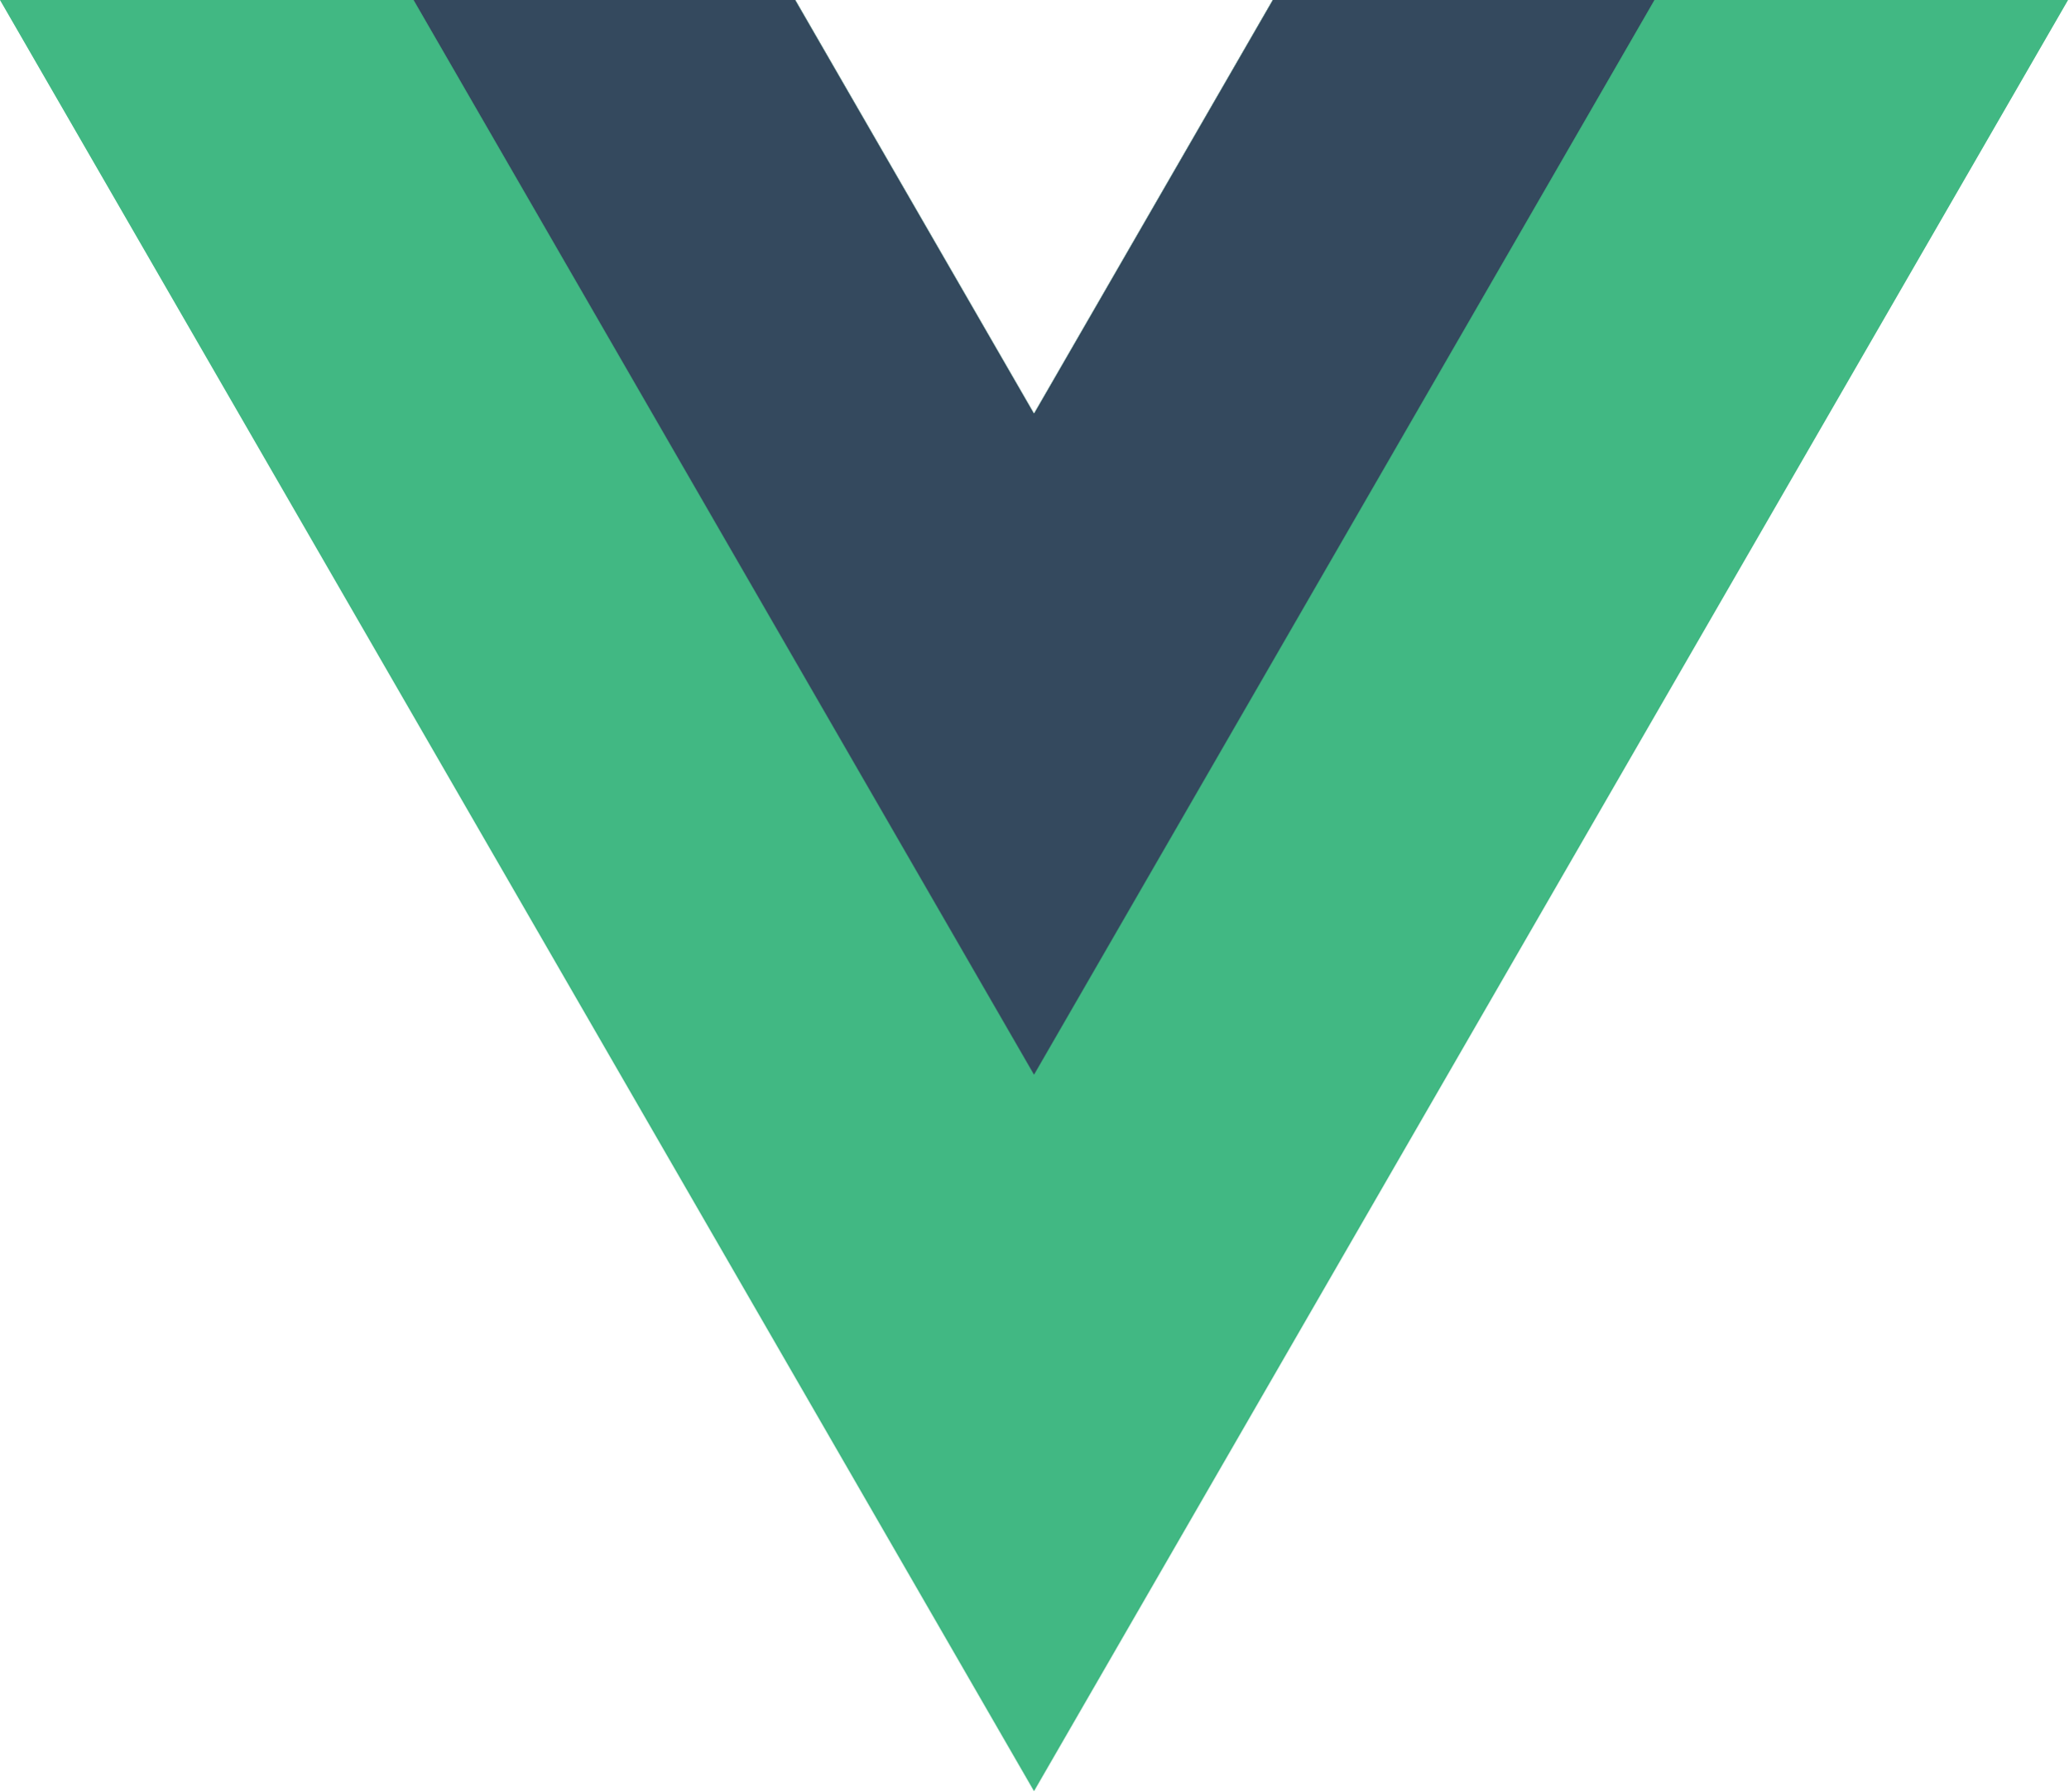
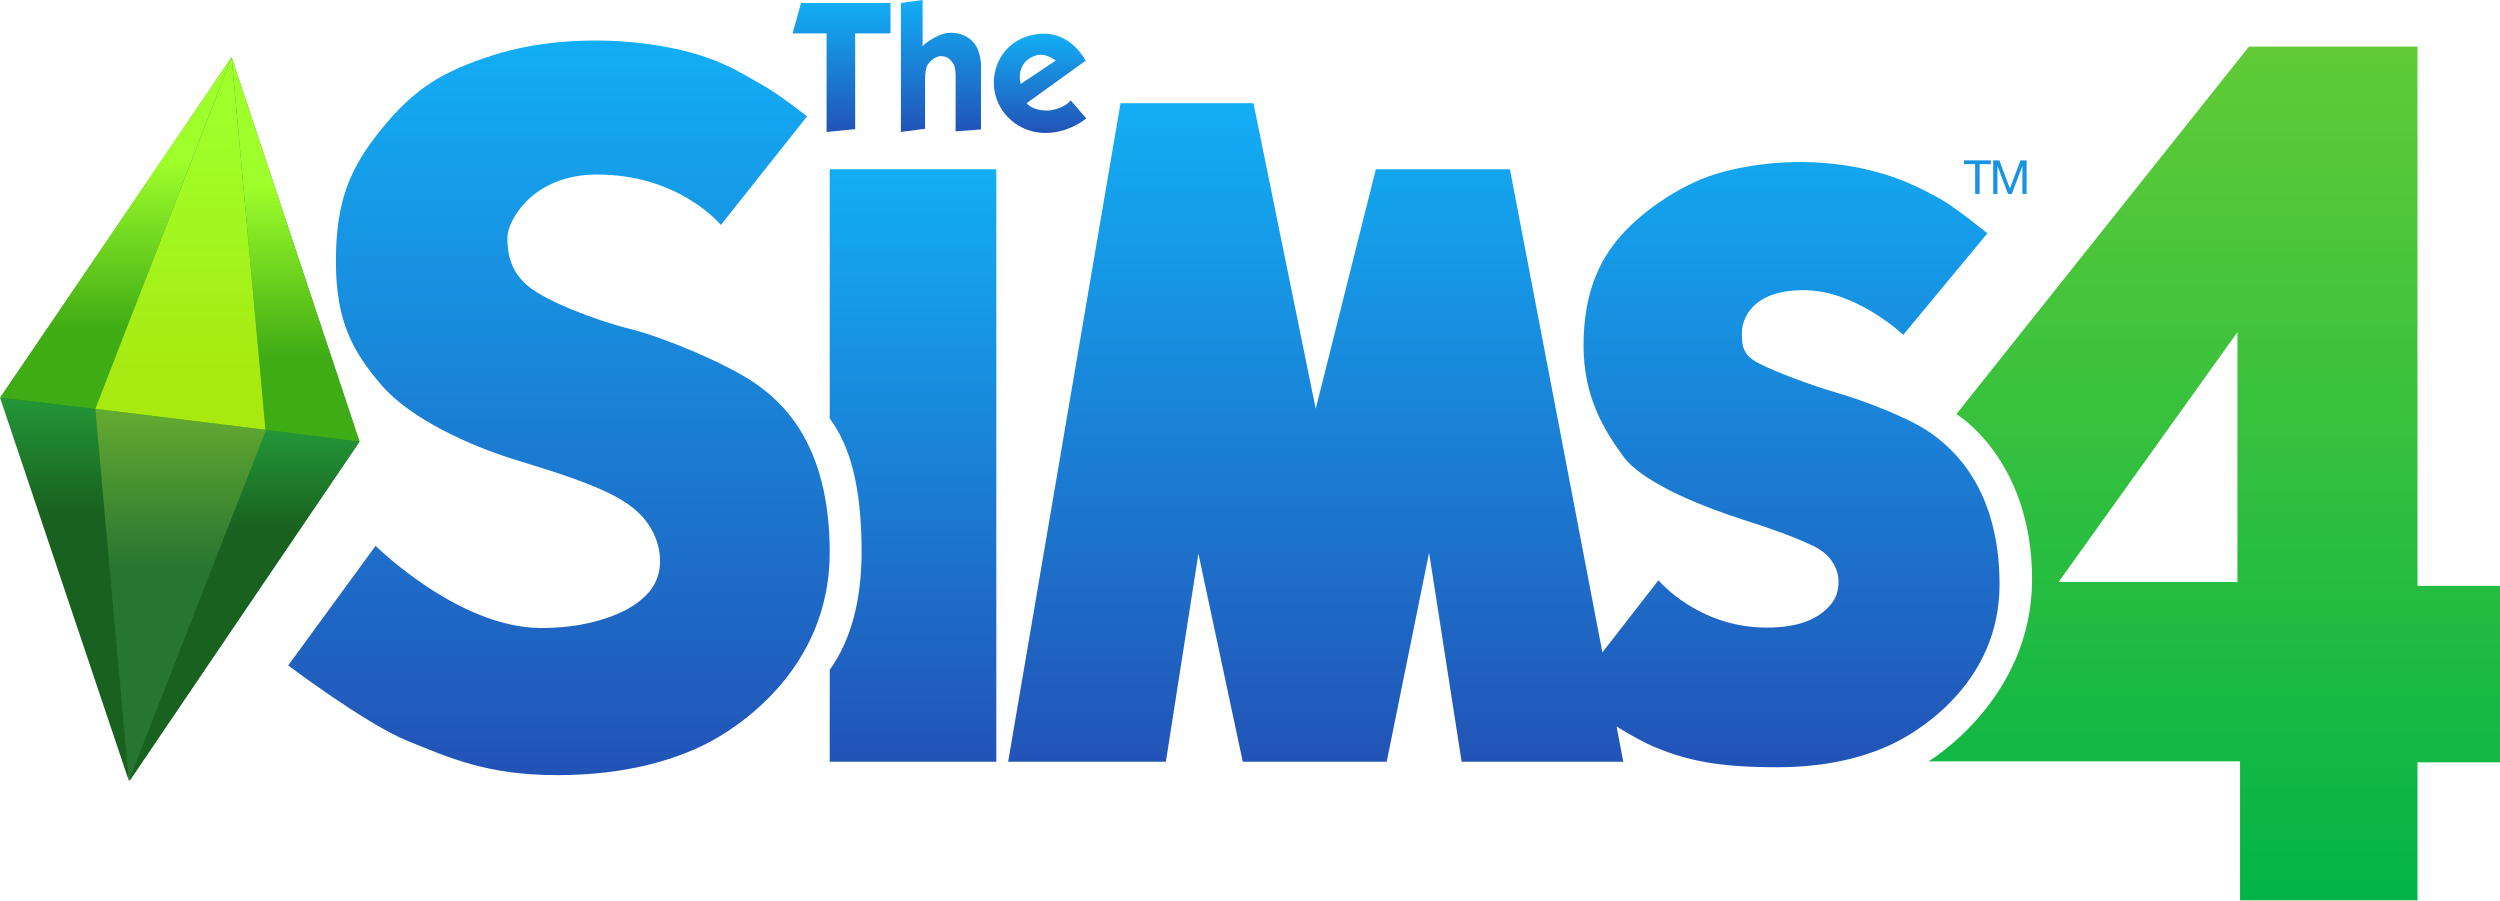
- <svg xmlns="http://www.w3.org/2000/svg" viewBox="0 0 261.76 226.69">
-   <path d="M161.096.001l-30.225 52.351L100.647.001H-.005l130.877 226.688L261.749.001z" fill="#41b883" />
-   <path d="M161.096.001l-30.225 52.351L100.647.001H52.346l78.526 136.01L209.398.001z" fill="#34495e" />
+ <svg xmlns="http://www.w3.org/2000/svg" version="1.1" id="Layer_1" x="0px" y="0px" width="1268.002" height="456.646" viewBox="0 0 1268.002 456.646" enable-background="new 0 0 672 267" xml:space="preserve">
+   <defs id="defs117" />
+   <linearGradient id="SVGID_1_" gradientUnits="userSpaceOnUse" x1="62.163" y1="34.673" x2="62.163" y2="218.17">
+     <stop offset="0" style="stop-color:#239738" id="stop4" />
+     <stop offset="1" style="stop-color:#19611F" id="stop6" />
+   </linearGradient>
+   <polygon points="16.699,121.006 49.366,218.17 107.627,132.168 75.199,34.673 " id="polygon8" style="fill:url(#SVGID_1_)" transform="matrix(2,0,0,2,-32.92,-40.346)" />
+   <linearGradient id="SVGID_2_" gradientUnits="userSpaceOnUse" x1="78.377" y1="129.17" x2="78.377" y2="154.592">
+     <stop offset="0" style="stop-color:#239738" id="stop11" />
+     <stop offset="1" style="stop-color:#19611F" id="stop13" />
+   </linearGradient>
+   <polygon points="83.793,129.17 49.127,218.17 107.627,132.168 " id="polygon15" style="fill:url(#SVGID_2_)" transform="matrix(2,0,0,2,-32.92,-40.346)" />
+   <linearGradient id="SVGID_3_" gradientUnits="userSpaceOnUse" x1="32.793" y1="121.006" x2="32.793" y2="150.113">
+     <stop offset="0" style="stop-color:#239738" id="stop18" />
+     <stop offset="1" style="stop-color:#19611F" id="stop20" />
+   </linearGradient>
+   <polygon points="16.46,121.006 49.127,218.17 40.627,123.855 " id="polygon22" style="fill:url(#SVGID_3_)" transform="matrix(2,0,0,2,-32.92,-40.346)" />
+   <linearGradient id="SVGID_4_" gradientUnits="userSpaceOnUse" x1="62.283" y1="123.856" x2="62.283" y2="163.992">
+     <stop offset="0" style="stop-color:#65AB31" id="stop25" />
+     <stop offset="1" style="stop-color:#287531" id="stop27" />
+   </linearGradient>
+   <polygon points="49.127,218.17 83.938,129.188 40.627,123.855 " id="polygon29" style="fill:url(#SVGID_4_)" transform="matrix(2,0,0,2,-32.92,-40.346)" />
+   <linearGradient id="SVGID_5_" gradientUnits="userSpaceOnUse" x1="-50.662" y1="197.997" x2="-50.662" y2="155.404" gradientTransform="matrix(-1,0,0,-1,-4.832,259.0039)">
+     <stop offset="0" style="stop-color:#9FFF2A" id="stop32" />
+     <stop offset="0.336" style="stop-color:#7EE223" id="stop34" />
+     <stop offset="1" style="stop-color:#40AC15" id="stop36" />
+   </linearGradient>
+   <polygon points="40.627,123.855 75.199,34.673 16.46,121.006 " id="polygon38" style="fill:url(#SVGID_5_)" transform="matrix(2,0,0,2,-32.92,-40.346)" />
+   <linearGradient id="SVGID_6_" gradientUnits="userSpaceOnUse" x1="-96.245" y1="191.666" x2="-96.245" y2="148.416" gradientTransform="matrix(-1,0,0,-1,-4.832,259.0039)">
+     <stop offset="0" style="stop-color:#9FFF2A" id="stop41" />
+     <stop offset="0.336" style="stop-color:#7EE223" id="stop43" />
+     <stop offset="1" style="stop-color:#40AC15" id="stop45" />
+   </linearGradient>
+   <polygon points="107.627,132.168 75.199,34.673 83.793,129.17 " id="polygon47" style="fill:url(#SVGID_6_)" transform="matrix(2,0,0,2,-32.92,-40.346)" />
+   <linearGradient id="SVGID_7_" gradientUnits="userSpaceOnUse" x1="-67.043" y1="208.665" x2="-67.043" y2="141.737" gradientTransform="matrix(-1,0,0,-1,-4.832,259.0039)">
+     <stop offset="0" style="stop-color:#9FFF2A" id="stop50" />
+     <stop offset="1" style="stop-color:#A8E910" id="stop52" />
+   </linearGradient>
+   <polygon points="75.199,34.673 40.627,123.855 83.793,129.17 " id="polygon54" style="fill:url(#SVGID_7_)" transform="matrix(2,0,0,2,-32.92,-40.346)" />
+   <g id="g56" transform="matrix(2,0,0,2,-32.92,-40.346)">
+     <linearGradient id="SVGID_8_" gradientUnits="userSpaceOnUse" x1="397.835" y1="46.342" x2="397.835" y2="214.747">
+       <stop offset="0" style="stop-color:#12AEF5" id="stop59" />
+       <stop offset="1" style="stop-color:#2253B6" id="stop61" />
+     </linearGradient>
+     <path d="m 505.877,129.842 c -5.666,-3.912 -16.832,-8.084 -23.666,-10.084 -6.832,-2 -15.166,-5.166 -19.5,-7.334 -4.332,-2.166 -4.5,-4.5 -4.5,-7.832 0,-3.334 2.334,-10.834 15.668,-10.834 13.334,0 25.25,11.332 25.25,11.332 l 21.332,-25.75 c 0,0 -8.334,-6.75 -12,-8.75 -3.666,-2 -10.832,-6.166 -22.166,-8.166 -11.334,-2 -22.816,-1.301 -32.811,1.318 -10.166,2.665 -20.439,9.85 -26.105,16.35 -5.666,6.5 -9.334,15 -9.334,27.667 0,12.667 4.834,20.997 10.082,28.164 5.25,7.167 21.918,13.333 30.252,16 8.334,2.667 12.832,4.323 17.832,6.656 5,2.333 6.5,6.417 6.498,8.922 0,3.167 -0.916,5.161 -3.166,7.245 -2.607,2.415 -6.949,4.583 -15.082,4.583 -17.418,0 -27.418,-12 -27.418,-12 L 422.824,185.623 399.377,63.092 h -34 l -15.25,60.75 -15.789,-77.5 h -33.711 l -28.5,167 h 40 l 8.25,-52.75 11.25,52.75 h 36.5 l 10.75,-53 8.25,53 h 41 l -1.705,-8.916 c 3.416,2.097 6.998,4.103 9.957,5.32 8.5,3.5 16.5,5 30.832,5 14.334,0 24.168,-3.332 30.334,-6.498 6.166,-3.166 25.998,-15.329 25.998,-39.829 0,-24.5 -11.998,-34.665 -17.666,-38.577 z" id="path63" style="fill:url(#SVGID_8_)" />
+     <linearGradient id="SVGID_9_" gradientUnits="userSpaceOnUse" x1="158.21" y1="30.445" x2="158.21" y2="216.746">
+       <stop offset="0" style="stop-color:#12AEF5" id="stop66" />
+       <stop offset="1" style="stop-color:#2253B6" id="stop68" />
+     </linearGradient>
+     <path d="m 207.544,117.1 c -7.046,-4.764 -22.431,-11.266 -31,-13.424 -10.042,-2.529 -21.538,-7.241 -25.917,-10.75 -4.714,-3.777 -5.5,-8.441 -5.5,-12.498 0,-4.057 6.173,-15.994 22.75,-15.994 21,0 31.392,12.792 31.392,12.792 l 21.858,-27.54 c 0,0 -7.515,-5.969 -12.073,-8.402 -4.558,-2.435 -10.638,-6.968 -24.729,-9.402 -14.091,-2.434 -30.032,-1.859 -43.115,2.385 -12.413,4.027 -19.5,8.172 -27.963,18.584 -8.052,9.905 -11.604,18.256 -11.604,33.674 0,15.418 4.463,22.994 11.536,31.28 7.448,8.726 22.837,15.479 33.198,18.726 6.633,2.078 13.33,4.024 19.782,6.63 5.379,2.172 11.175,4.896 14.6,9.789 3.585,5.121 4.519,12.405 0.311,17.342 -3.477,4.079 -8.978,6.282 -14.046,7.585 -4.387,1.128 -8.956,1.569 -13.479,1.551 -20.917,-0.084 -41.833,-20.834 -41.833,-20.834 l -22.167,30.333 c 0,0 19.766,14.906 30.333,19.167 10.567,4.259 20.073,8.653 37.893,8.653 17.82,0 30.045,-4.056 37.711,-7.909 7.666,-3.854 31.396,-18.757 31.396,-48.577 -10e-4,-27.831 -12.29,-38.4 -19.334,-43.161 z" id="path70" style="fill:url(#SVGID_9_)" />
+     <linearGradient id="SVGID_10_" gradientUnits="userSpaceOnUse" x1="248.002" y1="63.092" x2="248.002" y2="213.342">
+       <stop offset="0" style="stop-color:#12AEF5" id="stop73" />
+       <stop offset="1" style="stop-color:#2253B6" id="stop75" />
+     </linearGradient>
+     <path d="m 226.877,126.32 c 5.067,6.742 8.083,17.058 8.083,33.771 0,12.437 -2.715,22.437 -8.083,29.964 v 23.286 h 42.25 V 63.092 h -42.25 v 63.228 z" id="path77" style="fill:url(#SVGID_10_)" />
+   </g>
+   <g id="g79" transform="matrix(2,0,0,2,-32.92,-40.346)">
+     <linearGradient id="SVGID_11_" gradientUnits="userSpaceOnUse" x1="229.875" y1="20.931" x2="229.875" y2="53.642">
+       <stop offset="0" style="stop-color:#12AEF5" id="stop82" />
+       <stop offset="1" style="stop-color:#2253B6" id="stop84" />
+     </linearGradient>
+     <path d="m 242.295,28.636 h -8.962 v 24.288 l -7.253,0.718 V 28.636 h -8.626 l 2.145,-7.705 h 22.697 v 7.705 z" id="path86" style="fill:url(#SVGID_11_)" />
+     <linearGradient id="SVGID_12_" gradientUnits="userSpaceOnUse" x1="255.081" y1="20.173" x2="255.081" y2="53.642">
+       <stop offset="0" style="stop-color:#12AEF5" id="stop89" />
+       <stop offset="1" style="stop-color:#2253B6" id="stop91" />
+     </linearGradient>
+     <path d="m 265.236,53.001 -6.434,0.477 V 39.251 c 0,-1.423 -0.21,-2.422 -0.63,-2.998 -0.453,-0.602 -1.077,-1.766 -2.989,-1.854 -1.433,-0.065 -2.888,1.32 -3.393,2.045 -0.485,0.692 -0.728,1.996 -0.728,3.91 v 12.479 l -6.137,0.808 v -32.71 l 5.511,-0.758 v 11.771 c 0.408,-0.604 1.16,-1.068 1.75,-1.474 0.707,-0.486 1.459,-0.905 2.25,-1.238 0.925,-0.39 1.954,-0.753 2.969,-0.753 1.733,0 3.231,0.401 4.493,1.203 1.339,0.854 2.261,2.08 2.766,3.678 0.382,1.236 0.573,2.297 0.573,3.184 v 16.457 z" id="path93" style="fill:url(#SVGID_12_)" />
+     <linearGradient id="SVGID_13_" gradientUnits="userSpaceOnUse" x1="280.216" y1="28.714" x2="280.216" y2="53.896">
+       <stop offset="0" style="stop-color:#12AEF5" id="stop96" />
+       <stop offset="1" style="stop-color:#2253B6" id="stop98" />
+     </linearGradient>
+     <path d="m 291.797,35.556 c -4.995,3.595 -9.99,7.19 -14.984,10.786 1.159,1.479 3.774,1.917 5.485,1.863 0.834,-0.028 4.203,-0.621 5.686,-2.592 1.32,1.534 2.64,3.068 3.959,4.603 -4.284,3.29 -10.037,4.77 -15.191,2.781 -5.78,-2.229 -9.272,-8.249 -8.002,-14.38 1.234,-5.957 6,-9.595 11.91,-9.889 4.95,-0.247 8.747,2.738 11.137,6.828 z m -7.569,-0.041 c -2.115,-1.408 -3.97,-2.092 -6.419,-0.687 -2.367,1.357 -3.21,4.062 -2.496,6.631 2.971,-1.981 5.943,-3.963 8.915,-5.944 z" id="path100" style="fill:url(#SVGID_13_)" />
+   </g>
+   <linearGradient id="SVGID_14_" gradientUnits="userSpaceOnUse" x1="578" y1="31.995" x2="578" y2="248.496" gradientTransform="matrix(2,0,0,2,-32.92,-40.346)">
+     <stop offset="0" style="stop-color:#61CB36" id="stop103" />
+     <stop offset="1" style="stop-color:#02B447" id="stop105" />
+   </linearGradient>
+   <path d="m 1226.158,297.144 v -273.5 h -85.5 L 992.282,210.02 c 0,0 38.376,22.876 38.376,83.876 0,61 -52.5,92.25 -52.5,92.25 h 158 v 70.5 h 90 v -70 h 41.844 v -89.5 h -41.844 z m -91.332,-2 h -90.668 l 90.668,-126.668 v 126.668 z" id="path107" style="fill:url(#SVGID_14_)" />
+   <g id="g109" transform="matrix(2,0,0,2,-32.92,-40.346)">
+     <path d="m 517.36,61.795 h -2.837 v -0.953 h 6.805 v 0.953 h -2.836 v 7.556 h -1.132 v -7.556 z" id="path111" style="fill:#1693e2" />
+     <path d="m 521.937,60.842 h 1.55 l 2.681,7.15 2.693,-7.15 h 1.55 v 8.509 h -1.073 v -7.079 h -0.023 l -2.657,7.079 h -0.966 l -2.657,-7.079 h -0.023 v 7.079 h -1.073 v -8.509 z" id="path113" style="fill:#1693e2" />
+   </g>
</svg>
